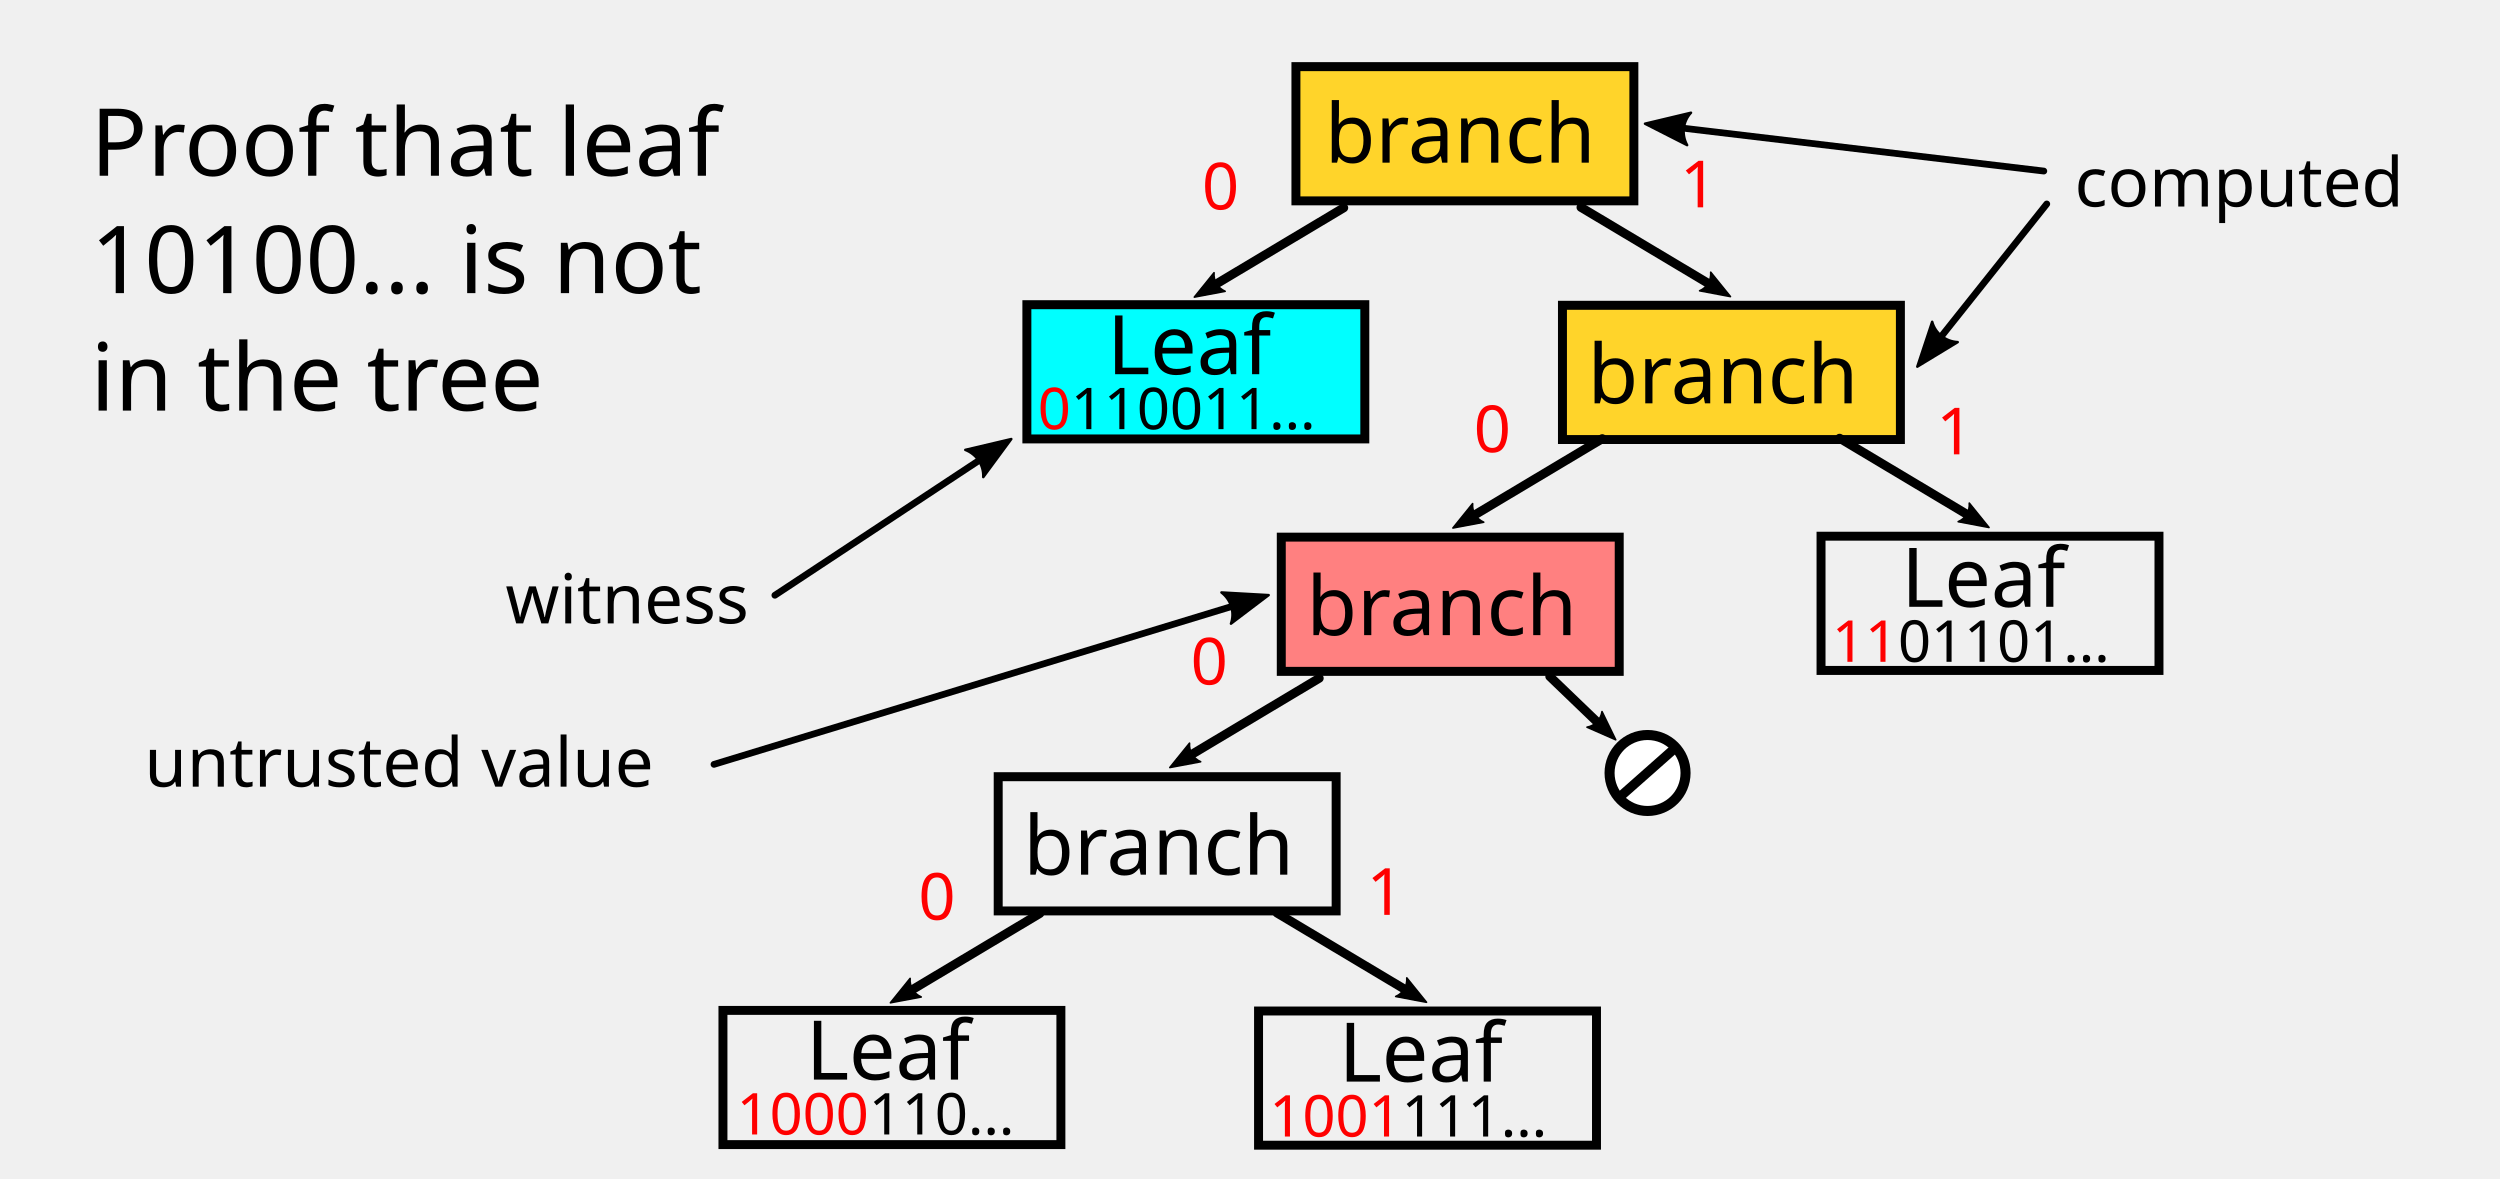
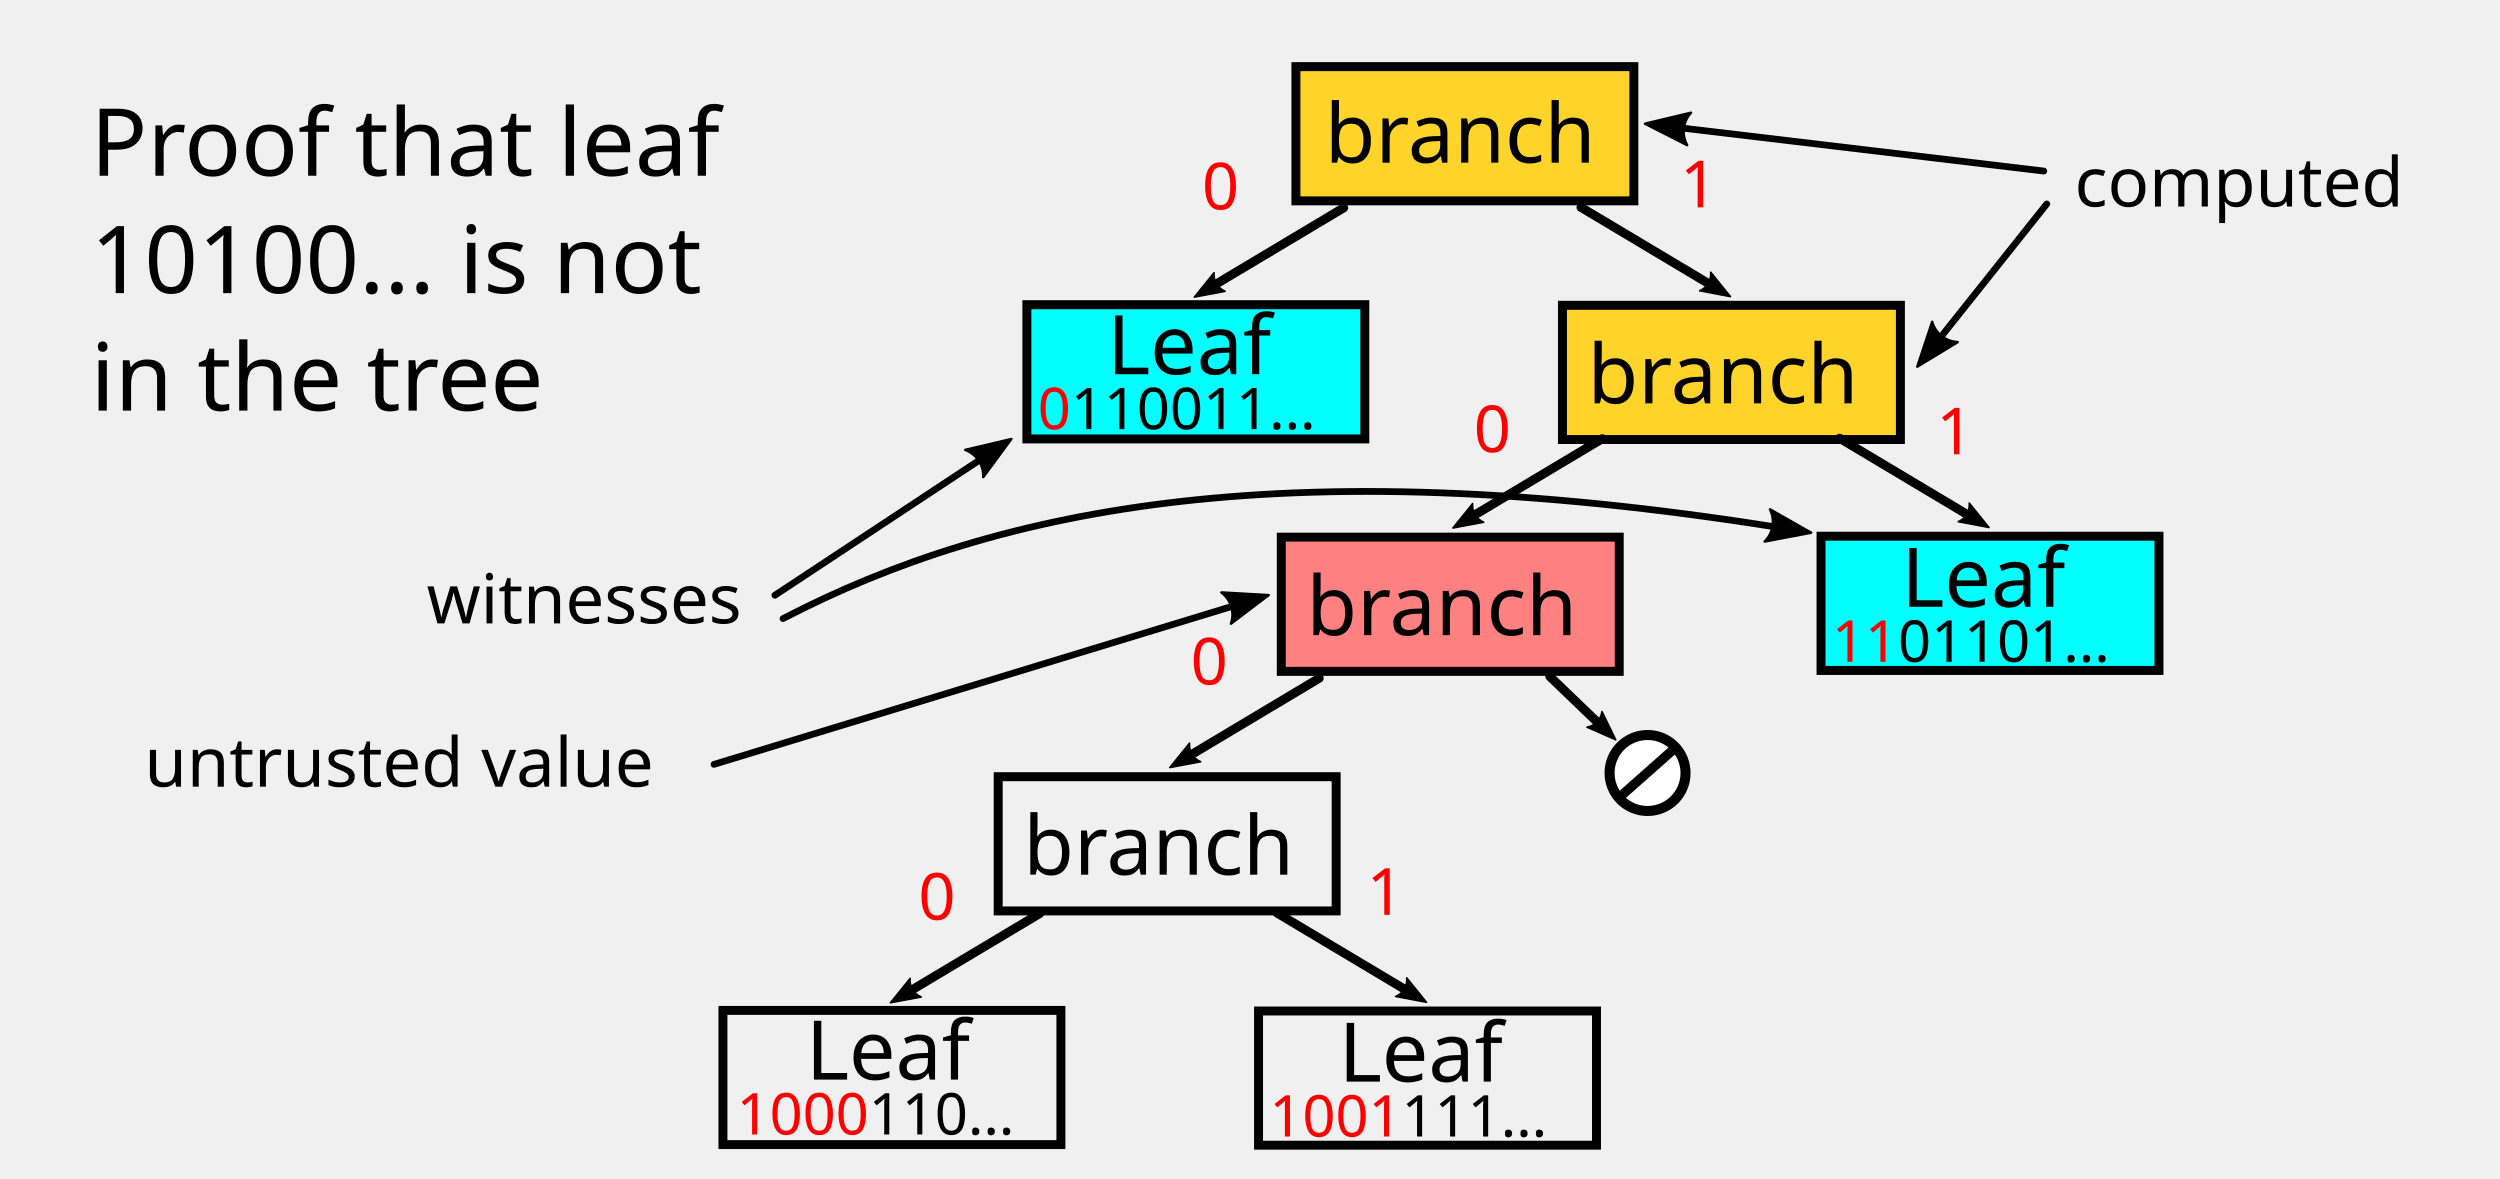
<svg xmlns="http://www.w3.org/2000/svg" width="184.751mm" height="87.079mm" viewBox="0 0 184.751 87.079" version="1.1" id="svg1738">
  <defs id="defs1732">
    <marker style="overflow:visible" id="marker37596" refX="0" refY="0" orient="auto">
      <path transform="matrix(-0.3,0,0,-0.3,0.69,0)" d="M 8.719,4.034 -2.207,0.016 8.719,-4.002 c -1.745,2.372 -1.735,5.617 -6e-7,8.035 z" style="fill:#000000;fill-opacity:1;fill-rule:evenodd;stroke:#000000;stroke-width:0.625;stroke-linejoin:round;stroke-opacity:1" id="path37594" />
    </marker>
    <marker style="overflow:visible" id="marker4474" refX="0" refY="0" orient="auto">
      <path transform="matrix(-0.3,0,0,-0.3,0.69,0)" d="M 8.719,4.034 -2.207,0.016 8.719,-4.002 c -1.745,2.372 -1.735,5.617 -6e-7,8.035 z" style="fill:#000000;fill-opacity:1;fill-rule:evenodd;stroke:#000000;stroke-width:0.625;stroke-linejoin:round;stroke-opacity:1" id="path4472" />
    </marker>
    <marker orient="auto" refY="0" refX="0" id="Arrow2Mend" style="overflow:visible">
      <path id="path4151" style="fill:#000000;fill-opacity:1;fill-rule:evenodd;stroke:#000000;stroke-width:0.625;stroke-linejoin:round;stroke-opacity:1" d="M 8.719,4.034 -2.207,0.016 8.719,-4.002 c -1.745,2.372 -1.735,5.617 -6e-7,8.035 z" transform="scale(-0.6)" />
    </marker>
    <marker orient="auto" refY="0" refX="0" id="Arrow2Send-9" style="overflow:visible">
      <path id="path909-6" style="fill:#000000;fill-opacity:1;fill-rule:evenodd;stroke:#000000;stroke-width:0.625;stroke-linejoin:round;stroke-opacity:1" d="M 8.719,4.034 -2.207,0.016 8.719,-4.002 c -1.745,2.372 -1.735,5.617 -6e-7,8.035 z" transform="matrix(-0.3,0,0,-0.3,0.69,0)" />
    </marker>
    <marker orient="auto" refY="0" refX="0" id="Arrow2Send" style="overflow:visible">
      <path id="path909" style="fill:#000000;fill-opacity:1;fill-rule:evenodd;stroke:#000000;stroke-width:0.625;stroke-linejoin:round;stroke-opacity:1" d="M 8.719,4.034 -2.207,0.016 8.719,-4.002 c -1.745,2.372 -1.735,5.617 -6e-7,8.035 z" transform="matrix(-0.3,0,0,-0.3,0.69,0)" />
    </marker>
    <marker orient="auto" refY="0" refX="0" id="Arrow2Send-9-7" style="overflow:visible">
      <path id="path909-6-6" style="fill:#000000;fill-opacity:1;fill-rule:evenodd;stroke:#000000;stroke-width:0.625;stroke-linejoin:round;stroke-opacity:1" d="M 8.719,4.034 -2.207,0.016 8.719,-4.002 c -1.745,2.372 -1.735,5.617 -6e-7,8.035 z" transform="matrix(-0.3,0,0,-0.3,0.69,0)" />
    </marker>
    <marker orient="auto" refY="0" refX="0" id="Arrow2Send-8" style="overflow:visible">
      <path id="path909-2" style="fill:#000000;fill-opacity:1;fill-rule:evenodd;stroke:#000000;stroke-width:0.625;stroke-linejoin:round;stroke-opacity:1" d="M 8.719,4.034 -2.207,0.016 8.719,-4.002 c -1.745,2.372 -1.735,5.617 -6e-7,8.035 z" transform="matrix(-0.3,0,0,-0.3,0.69,0)" />
    </marker>
    <marker orient="auto" refY="0" refX="0" id="Arrow2Send-9-7-8" style="overflow:visible">
      <path id="path909-6-6-5" style="fill:#000000;fill-opacity:1;fill-rule:evenodd;stroke:#000000;stroke-width:0.625;stroke-linejoin:round;stroke-opacity:1" d="M 8.719,4.034 -2.207,0.016 8.719,-4.002 c -1.745,2.372 -1.735,5.617 -6e-7,8.035 z" transform="matrix(-0.3,0,0,-0.3,0.69,0)" />
    </marker>
    <marker orient="auto" refY="0" refX="0" id="Arrow2Send-8-5" style="overflow:visible">
      <path id="path909-2-0" style="fill:#000000;fill-opacity:1;fill-rule:evenodd;stroke:#000000;stroke-width:0.625;stroke-linejoin:round;stroke-opacity:1" d="M 8.719,4.034 -2.207,0.016 8.719,-4.002 c -1.745,2.372 -1.735,5.617 -6e-7,8.035 z" transform="matrix(-0.3,0,0,-0.3,0.69,0)" />
    </marker>
    <marker orient="auto" refY="0" refX="0" id="Arrow2Send-9-1" style="overflow:visible">
      <path id="path909-6-2" style="fill:#000000;fill-opacity:1;fill-rule:evenodd;stroke:#000000;stroke-width:0.625;stroke-linejoin:round;stroke-opacity:1" d="M 8.719,4.034 -2.207,0.016 8.719,-4.002 c -1.745,2.372 -1.735,5.617 -6e-7,8.035 z" transform="matrix(-0.3,0,0,-0.3,0.69,0)" />
    </marker>
    <marker orient="auto" refY="0" refX="0" id="Arrow2Send-6" style="overflow:visible">
      <path id="path909-4" style="fill:#000000;fill-opacity:1;fill-rule:evenodd;stroke:#000000;stroke-width:0.625;stroke-linejoin:round;stroke-opacity:1" d="M 8.719,4.034 -2.207,0.016 8.719,-4.002 c -1.745,2.372 -1.735,5.617 -6e-7,8.035 z" transform="matrix(-0.3,0,0,-0.3,0.69,0)" />
    </marker>
    <marker orient="auto" refY="0" refX="0" id="Arrow2Send-9-7-8-7" style="overflow:visible">
      <path id="path909-6-6-5-0" style="fill:#000000;fill-opacity:1;fill-rule:evenodd;stroke:#000000;stroke-width:0.625;stroke-linejoin:round;stroke-opacity:1" d="M 8.719,4.034 -2.207,0.016 8.719,-4.002 c -1.745,2.372 -1.735,5.617 -6e-7,8.035 z" transform="matrix(-0.3,0,0,-0.3,0.69,0)" />
    </marker>
    <marker orient="auto" refY="0" refX="0" id="Arrow2Send-8-5-6" style="overflow:visible">
      <path id="path909-2-0-0" style="fill:#000000;fill-opacity:1;fill-rule:evenodd;stroke:#000000;stroke-width:0.625;stroke-linejoin:round;stroke-opacity:1" d="M 8.719,4.034 -2.207,0.016 8.719,-4.002 c -1.745,2.372 -1.735,5.617 -6e-7,8.035 z" transform="matrix(-0.3,0,0,-0.3,0.69,0)" />
    </marker>
    <marker orient="auto" refY="0" refX="0" id="Arrow2Send-8-5-9" style="overflow:visible">
      <path id="path909-2-0-1" style="fill:#000000;fill-opacity:1;fill-rule:evenodd;stroke:#000000;stroke-width:0.625;stroke-linejoin:round;stroke-opacity:1" d="M 8.719,4.034 -2.207,0.016 8.719,-4.002 c -1.745,2.372 -1.735,5.617 -6e-7,8.035 z" transform="matrix(-0.3,0,0,-0.3,0.69,0)" />
    </marker>
    <marker orient="auto" refY="0" refX="0" id="Arrow2Send-8-5-9-7" style="overflow:visible">
      <path id="path909-2-0-1-1" style="fill:#000000;fill-opacity:1;fill-rule:evenodd;stroke:#000000;stroke-width:0.625;stroke-linejoin:round;stroke-opacity:1" d="M 8.719,4.034 -2.207,0.016 8.719,-4.002 c -1.745,2.372 -1.735,5.617 -6e-7,8.035 z" transform="matrix(-0.3,0,0,-0.3,0.69,0)" />
    </marker>
    <marker orient="auto" refY="0" refX="0" id="Arrow2Mend-7" style="overflow:visible">
      <path id="path4151-9" style="fill:#000000;fill-opacity:1;fill-rule:evenodd;stroke:#000000;stroke-width:0.625;stroke-linejoin:round;stroke-opacity:1" d="M 8.719,4.034 -2.207,0.016 8.719,-4.002 c -1.745,2.372 -1.735,5.617 -6e-7,8.035 z" transform="scale(-0.6)" />
    </marker>
    <marker orient="auto" refY="0" refX="0" id="Arrow2Mend-4" style="overflow:visible">
      <path id="path4151-5" style="fill:#000000;fill-opacity:1;fill-rule:evenodd;stroke:#000000;stroke-width:0.625;stroke-linejoin:round;stroke-opacity:1" d="M 8.719,4.034 -2.207,0.016 8.719,-4.002 c -1.745,2.372 -1.735,5.617 -6e-7,8.035 z" transform="scale(-0.6)" />
    </marker>
    <marker orient="auto" refY="0" refX="0" id="Arrow2Mend-4-4" style="overflow:visible">
      <path id="path4151-5-2" style="fill:#000000;fill-opacity:1;fill-rule:evenodd;stroke:#000000;stroke-width:0.625;stroke-linejoin:round;stroke-opacity:1" d="M 8.719,4.034 -2.207,0.016 8.719,-4.002 c -1.745,2.372 -1.735,5.617 -6e-7,8.035 z" transform="scale(-0.6)" />
    </marker>
+     <marker orient="auto" refY="0" refX="0" id="Arrow2Mend-75" style="overflow:visible">
+       <path id="path4151-8" style="fill:#000000;fill-opacity:1;fill-rule:evenodd;stroke:#000000;stroke-width:0.625;stroke-linejoin:round;stroke-opacity:1" d="M 8.719,4.034 -2.207,0.016 8.719,-4.002 c -1.745,2.372 -1.735,5.617 -6e-7,8.035 z" transform="scale(-0.6)" />
+     </marker>
  </defs>
  <g id="layer1" transform="translate(-45.2887,-25.87556)">
    <rect style="fill:#ffd42a;fill-opacity:1;stroke:#000000;stroke-width:0.663;stroke-linecap:round;stroke-linejoin:miter;stroke-miterlimit:4;stroke-dasharray:none;stroke-dashoffset:0;stroke-opacity:1" id="rect823-85" width="24.974" height="9.919" x="141.058" y="30.8" />
    <text xml:space="preserve" style="font-style:normal;font-weight:normal;font-size:6.091px;line-height:1.25;font-family:sans-serif;letter-spacing:0px;word-spacing:0px;fill:#000000;fill-opacity:1;stroke:none;stroke-width:0.152" x="143.192" y="37.893" id="text821-6">
      <tspan id="tspan819-2" x="143.192" y="37.893" style="stroke-width:0.152">branch</tspan>
    </text>
    <rect style="fill:#00ffff;fill-opacity:1;stroke:#000000;stroke-width:0.663;stroke-linecap:round;stroke-linejoin:miter;stroke-miterlimit:4;stroke-dasharray:none;stroke-dashoffset:0;stroke-opacity:1" id="rect823-7-5" width="24.974" height="9.919" x="121.175" y="48.394" />
    <rect style="fill:#ffd42a;fill-opacity:1;stroke:#000000;stroke-width:0.663;stroke-linecap:round;stroke-linejoin:miter;stroke-miterlimit:4;stroke-dasharray:none;stroke-dashoffset:0;stroke-opacity:1" id="rect823-8-2" width="24.974" height="9.919" x="160.755" y="48.438" />
    <path style="fill:none;fill-opacity:1;stroke:#000000;stroke-width:0.663;stroke-linecap:round;stroke-linejoin:miter;stroke-miterlimit:4;stroke-dasharray:none;stroke-dashoffset:0;stroke-opacity:1;marker-end:url(#Arrow2Send-6)" d="m 144.589,41.232 -10.27,6.137" id="path874-6" />
    <path style="fill:none;fill-opacity:1;stroke:#000000;stroke-width:0.663;stroke-linecap:round;stroke-linejoin:miter;stroke-miterlimit:4;stroke-dasharray:none;stroke-dashoffset:0;stroke-opacity:1;marker-end:url(#Arrow2Send-9-1)" d="m 162.126,41.199 10.27,6.137" id="path874-1-9" />
    <text xml:space="preserve" style="font-style:normal;font-weight:normal;font-size:6.091px;line-height:1.25;font-family:sans-serif;letter-spacing:0px;word-spacing:0px;fill:#000000;fill-opacity:1;stroke:none;stroke-width:0.152" x="162.614" y="55.68" id="text821-1-1">
      <tspan id="tspan819-9-3" x="162.614" y="55.68" style="stroke-width:0.152">branch</tspan>
    </text>
-     <rect style="fill:none;fill-opacity:1;stroke:#000000;stroke-width:0.663;stroke-linecap:round;stroke-linejoin:miter;stroke-miterlimit:4;stroke-dasharray:none;stroke-dashoffset:0;stroke-opacity:1" id="rect823-8-3-1" width="24.974" height="9.919" x="179.864" y="65.501" />
+     <rect style="fill:#00ffff;fill-opacity:1;stroke:#000000;stroke-width:0.663;stroke-linecap:round;stroke-linejoin:miter;stroke-miterlimit:4;stroke-dasharray:none;stroke-dashoffset:0;stroke-opacity:1" id="rect823-8-3-1" width="24.974" height="9.919" x="179.864" y="65.501" />
    <path style="fill:none;fill-opacity:1;stroke:#000000;stroke-width:0.663;stroke-linecap:round;stroke-linejoin:miter;stroke-miterlimit:4;stroke-dasharray:none;stroke-dashoffset:0;stroke-opacity:1;marker-end:url(#Arrow2Send-8-5)" d="M 163.697,58.295 153.428,64.432" id="path874-3-5" />
    <path style="fill:none;fill-opacity:1;stroke:#000000;stroke-width:0.663;stroke-linecap:round;stroke-linejoin:miter;stroke-miterlimit:4;stroke-dasharray:none;stroke-dashoffset:0;stroke-opacity:1;marker-end:url(#Arrow2Send-9-7-8)" d="m 181.235,58.262 10.27,6.137" id="path874-1-6-2" />
    <text xml:space="preserve" style="font-style:normal;font-weight:normal;font-size:6.091px;line-height:1.25;font-family:sans-serif;letter-spacing:0px;word-spacing:0px;fill:#000000;fill-opacity:1;stroke:none;stroke-width:0.152" x="185.788" y="70.719" id="text821-0-5-6">
      <tspan id="tspan819-4-1-94" x="185.788" y="70.719" style="stroke-width:0.152">Leaf</tspan>
    </text>
    <text xml:space="preserve" style="font-style:normal;font-weight:normal;font-size:4.268px;line-height:1.25;font-family:sans-serif;letter-spacing:0px;word-spacing:0px;fill:#ff0000;fill-opacity:1;stroke:none;stroke-width:0.107" x="180.671" y="74.781" id="text3644-4">
      <tspan id="tspan3642-6" x="180.671" y="74.781" style="fill:#ff0000;stroke-width:0.107">11<tspan style="fill:#000000;stroke-width:0.107" id="tspan3646-0">01101...</tspan>
      </tspan>
    </text>
    <text xml:space="preserve" style="font-style:normal;font-weight:normal;font-size:6.091px;line-height:1.25;font-family:sans-serif;letter-spacing:0px;word-spacing:0px;fill:#000000;fill-opacity:1;stroke:none;stroke-width:0.152" x="127.103" y="53.529" id="text821-0-5-2-0-0">
      <tspan id="tspan819-4-1-9-9-0" x="127.103" y="53.529" style="stroke-width:0.152">Leaf</tspan>
    </text>
    <text xml:space="preserve" style="font-style:normal;font-weight:normal;font-size:4.268px;line-height:1.25;font-family:sans-serif;letter-spacing:0px;word-spacing:0px;fill:#ff0000;fill-opacity:1;stroke:none;stroke-width:0.107" x="121.986" y="57.59" id="text3644-7-2-2">
      <tspan id="tspan3642-3-3-2" x="121.986" y="57.59" style="fill:#ff0000;stroke-width:0.107">0<tspan style="fill:#000000;stroke-width:0.107" id="tspan3646-8-1-6">110011...</tspan>
      </tspan>
    </text>
    <text xml:space="preserve" style="font-style:normal;font-weight:normal;font-size:4.807px;line-height:1.25;font-family:sans-serif;letter-spacing:0px;word-spacing:0px;fill:#ff0000;fill-opacity:1;stroke:none;stroke-width:0.12" x="169.449" y="41.194" id="text1481-3-9">
      <tspan id="tspan1479-7-0" x="169.449" y="41.194" style="fill:#ff0000;stroke-width:0.12">1</tspan>
    </text>
    <text xml:space="preserve" style="font-style:normal;font-weight:normal;font-size:4.807px;line-height:1.25;font-family:sans-serif;letter-spacing:0px;word-spacing:0px;fill:#ff0000;fill-opacity:1;stroke:none;stroke-width:0.12" x="188.386" y="59.457" id="text1481-3-8-3">
      <tspan id="tspan1479-7-7-5" x="188.386" y="59.457" style="fill:#ff0000;stroke-width:0.12">1</tspan>
    </text>
    <text xml:space="preserve" style="font-style:normal;font-weight:normal;font-size:4.807px;line-height:1.25;font-family:sans-serif;letter-spacing:0px;word-spacing:0px;fill:#ff0000;fill-opacity:1;stroke:none;stroke-width:0.12" x="154.198" y="59.287" id="text1481-3-4-5">
      <tspan id="tspan1479-7-1-8" x="154.198" y="59.287" style="fill:#ff0000;stroke-width:0.12">0</tspan>
    </text>
    <text xml:space="preserve" style="font-style:normal;font-weight:normal;font-size:4.807px;line-height:1.25;font-family:sans-serif;letter-spacing:0px;word-spacing:0px;fill:#ff0000;fill-opacity:1;stroke:none;stroke-width:0.12" x="134.114" y="41.35" id="text1481-3-4-6-7">
      <tspan id="tspan1479-7-1-3-1" x="134.114" y="41.35" style="fill:#ff0000;stroke-width:0.12">0</tspan>
    </text>
    <rect style="fill:#ff8080;fill-opacity:1;stroke:#000000;stroke-width:0.663;stroke-linecap:round;stroke-linejoin:miter;stroke-miterlimit:4;stroke-dasharray:none;stroke-dashoffset:0;stroke-opacity:1" id="rect823-8-2-4" width="24.974" height="9.919" x="139.976" y="65.571" />
    <text xml:space="preserve" style="font-style:normal;font-weight:normal;font-size:6.091px;line-height:1.25;font-family:sans-serif;letter-spacing:0px;word-spacing:0px;fill:#000000;fill-opacity:1;stroke:none;stroke-width:0.152" x="141.835" y="72.813" id="text821-1-1-1">
      <tspan id="tspan819-9-3-3" x="141.835" y="72.813" style="stroke-width:0.152">branch</tspan>
    </text>
    <rect style="fill:none;fill-opacity:1;stroke:#000000;stroke-width:0.663;stroke-linecap:round;stroke-linejoin:miter;stroke-miterlimit:4;stroke-dasharray:none;stroke-dashoffset:0;stroke-opacity:1" id="rect823-7-0-3-0" width="24.974" height="9.919" x="98.715" y="100.544" />
    <rect style="fill:none;fill-opacity:1;stroke:#000000;stroke-width:0.663;stroke-linecap:round;stroke-linejoin:miter;stroke-miterlimit:4;stroke-dasharray:none;stroke-dashoffset:0;stroke-opacity:1" id="rect823-8-3-1-2" width="24.974" height="9.919" x="138.296" y="100.588" />
    <path style="fill:none;fill-opacity:1;stroke:#000000;stroke-width:0.663;stroke-linecap:round;stroke-linejoin:miter;stroke-miterlimit:4;stroke-dasharray:none;stroke-dashoffset:0;stroke-opacity:1;marker-end:url(#Arrow2Send-8-5-6)" d="m 122.129,93.382 -10.27,6.137" id="path874-3-5-9" />
    <path style="fill:none;fill-opacity:1;stroke:#000000;stroke-width:0.663;stroke-linecap:round;stroke-linejoin:miter;stroke-miterlimit:4;stroke-dasharray:none;stroke-dashoffset:0;stroke-opacity:1;marker-end:url(#Arrow2Send-9-7-8-7)" d="m 139.666,93.349 10.27,6.137" id="path874-1-6-2-6" />
    <text xml:space="preserve" style="font-style:normal;font-weight:normal;font-size:6.091px;line-height:1.25;font-family:sans-serif;letter-spacing:0px;word-spacing:0px;fill:#000000;fill-opacity:1;stroke:none;stroke-width:0.152" x="144.22" y="105.807" id="text821-0-5-6-0">
      <tspan id="tspan819-4-1-94-9" x="144.22" y="105.807" style="stroke-width:0.152">Leaf</tspan>
    </text>
    <text xml:space="preserve" style="font-style:normal;font-weight:normal;font-size:4.268px;line-height:1.25;font-family:sans-serif;letter-spacing:0px;word-spacing:0px;fill:#ff0000;fill-opacity:1;stroke:none;stroke-width:0.107" x="139.103" y="109.868" id="text3644-4-3">
      <tspan id="tspan3642-6-5" x="139.103" y="109.868" style="fill:#ff0000;stroke-width:0.107">1001<tspan style="fill:#000000;stroke-width:0.107" id="tspan3646-0-4">111...</tspan>
      </tspan>
    </text>
    <text xml:space="preserve" style="font-style:normal;font-weight:normal;font-size:6.091px;line-height:1.25;font-family:sans-serif;letter-spacing:0px;word-spacing:0px;fill:#000000;fill-opacity:1;stroke:none;stroke-width:0.152" x="104.844" y="105.654" id="text821-0-5-2-7-3">
      <tspan id="tspan819-4-1-9-4-6" x="104.844" y="105.654" style="stroke-width:0.152">Leaf</tspan>
    </text>
    <text xml:space="preserve" style="font-style:normal;font-weight:normal;font-size:4.268px;line-height:1.25;font-family:sans-serif;letter-spacing:0px;word-spacing:0px;fill:#ff0000;fill-opacity:1;stroke:none;stroke-width:0.107" x="99.727" y="109.716" id="text3644-7-3-4">
      <tspan id="tspan3642-3-7-3" x="99.727" y="109.716" style="fill:#ff0000;stroke-width:0.107">1000<tspan style="fill:#000000;stroke-width:0.107" id="tspan3646-8-9-1">110...</tspan>
      </tspan>
    </text>
    <text xml:space="preserve" style="font-style:normal;font-weight:normal;font-size:4.807px;line-height:1.25;font-family:sans-serif;letter-spacing:0px;word-spacing:0px;fill:#ff0000;fill-opacity:1;stroke:none;stroke-width:0.12" x="146.288" y="93.486" id="text1481-3-8-3-9">
      <tspan id="tspan1479-7-7-5-1" x="146.288" y="93.486" style="fill:#ff0000;stroke-width:0.12">1</tspan>
    </text>
    <text xml:space="preserve" style="font-style:normal;font-weight:normal;font-size:4.807px;line-height:1.25;font-family:sans-serif;letter-spacing:0px;word-spacing:0px;fill:#ff0000;fill-opacity:1;stroke:none;stroke-width:0.12" x="113.158" y="93.845" id="text1481-3-4-5-0">
      <tspan id="tspan1479-7-1-8-9" x="113.158" y="93.845" style="fill:#ff0000;stroke-width:0.12">0</tspan>
    </text>
    <path style="fill:none;fill-opacity:1;stroke:#000000;stroke-width:0.663;stroke-linecap:round;stroke-linejoin:miter;stroke-miterlimit:4;stroke-dasharray:none;stroke-dashoffset:0;stroke-opacity:1;marker-end:url(#Arrow2Send-8-5-9)" d="m 142.778,75.997 -10.27,6.137" id="path874-3-5-7" />
    <text xml:space="preserve" style="font-style:normal;font-weight:normal;font-size:4.807px;line-height:1.25;font-family:sans-serif;letter-spacing:0px;word-spacing:0px;fill:#ff0000;fill-opacity:1;stroke:none;stroke-width:0.12" x="133.278" y="76.461" id="text1481-3-4-5-7">
      <tspan id="tspan1479-7-1-8-4" x="133.278" y="76.461" style="fill:#ff0000;stroke-width:0.12">0</tspan>
    </text>
    <rect style="fill:none;fill-opacity:1;stroke:#000000;stroke-width:0.663;stroke-linecap:round;stroke-linejoin:miter;stroke-miterlimit:4;stroke-dasharray:none;stroke-dashoffset:0;stroke-opacity:1" id="rect823-8-2-4-1" width="24.974" height="9.919" x="119.056" y="83.274" />
    <text xml:space="preserve" style="font-style:normal;font-weight:normal;font-size:6.091px;line-height:1.25;font-family:sans-serif;letter-spacing:0px;word-spacing:0px;fill:#000000;fill-opacity:1;stroke:none;stroke-width:0.152" x="120.915" y="90.516" id="text821-1-1-1-1">
      <tspan id="tspan819-9-3-3-9" x="120.915" y="90.516" style="stroke-width:0.152">branch</tspan>
    </text>
    <path style="fill:none;fill-opacity:1;stroke:#000000;stroke-width:0.663;stroke-linecap:round;stroke-linejoin:miter;stroke-miterlimit:4;stroke-dasharray:none;stroke-dashoffset:0;stroke-opacity:1;marker-end:url(#Arrow2Send-8-5-9-7)" d="m 159.82,75.868 4.222,4.058" id="path874-3-5-7-5" />
    <circle style="fill:#ffffff;fill-opacity:1;stroke:#000000;stroke-width:0.743;stroke-linecap:round;stroke-linejoin:miter;stroke-miterlimit:4;stroke-dasharray:none;stroke-dashoffset:0;stroke-opacity:1" id="path37536" cx="167.044" cy="83" r="2.808" />
    <path style="fill:#ffffff;fill-opacity:1;stroke:#000000;stroke-width:0.702;stroke-linecap:round;stroke-linejoin:miter;stroke-miterlimit:4;stroke-dasharray:none;stroke-dashoffset:0;stroke-opacity:1" d="m 169.068,81.165 -4.095,3.623" id="path37538" />
    <text xml:space="preserve" style="font-style:normal;font-weight:normal;font-size:6.942px;line-height:1.25;font-family:sans-serif;letter-spacing:0px;word-spacing:0px;fill:#000000;fill-opacity:1;stroke:none;stroke-width:0.174" x="51.982" y="38.864" id="text37542">
      <tspan x="51.982" y="38.864" style="stroke-width:0.174" id="tspan37544">Proof that leaf</tspan>
      <tspan x="51.982" y="47.541" style="stroke-width:0.174" id="tspan37546">10100... is not</tspan>
      <tspan x="51.982" y="56.218" style="stroke-width:0.174" id="tspan37554">in the tree</tspan>
    </text>
    <text xml:space="preserve" style="font-style:normal;font-weight:normal;font-size:5.073px;line-height:1.25;font-family:sans-serif;letter-spacing:0px;word-spacing:0px;fill:#000000;fill-opacity:1;stroke:none;stroke-width:0.127" x="55.962" y="84.011" id="text37558">
      <tspan id="tspan37556" x="55.962" y="84.011" style="stroke-width:0.127">untrusted value</tspan>
    </text>
-     <text xml:space="preserve" style="font-style:normal;font-weight:normal;font-size:5.073px;line-height:1.25;font-family:sans-serif;letter-spacing:0px;word-spacing:0px;fill:#000000;fill-opacity:1;stroke:none;stroke-width:0.127" x="82.637" y="71.946" id="text37558-2">
-       <tspan id="tspan37556-7" x="82.637" y="71.946" style="stroke-width:0.127">witness</tspan>
+     <text xml:space="preserve" style="font-style:normal;font-weight:normal;font-size:5.073px;line-height:1.25;font-family:sans-serif;letter-spacing:0px;word-spacing:0px;fill:#000000;fill-opacity:1;stroke:none;stroke-width:0.127" x="76.816" y="71.946" id="text37558-2">
+       <tspan id="tspan37556-7" x="76.816" y="71.946" style="stroke-width:0.127">witnesses</tspan>
    </text>
    <text xml:space="preserve" style="font-style:normal;font-weight:normal;font-size:5.073px;line-height:1.25;font-family:sans-serif;letter-spacing:0px;word-spacing:0px;fill:#000000;fill-opacity:1;stroke:none;stroke-width:0.127" x="198.6" y="41.141" id="text37558-9">
      <tspan id="tspan37556-8" x="198.6" y="41.141" style="stroke-width:0.127">computed</tspan>
    </text>
    <path style="fill:#000000;fill-opacity:1;stroke:#000000;stroke-width:0.5;stroke-linecap:round;stroke-linejoin:miter;stroke-miterlimit:4;stroke-dasharray:none;stroke-dashoffset:0;stroke-opacity:1;marker-end:url(#Arrow2Mend)" d="M 102.552,69.866 119.474,58.69" id="path37586" />
    <path style="fill:#000000;fill-opacity:1;stroke:#000000;stroke-width:0.5;stroke-linecap:round;stroke-linejoin:miter;stroke-miterlimit:4;stroke-dasharray:none;stroke-dashoffset:0;stroke-opacity:1;marker-end:url(#Arrow2Mend-7)" d="M 98.053,82.362 138.41,70.053" id="path37586-7" />
    <path style="fill:#000000;fill-opacity:1;stroke:#000000;stroke-width:0.5;stroke-linecap:round;stroke-linejoin:miter;stroke-miterlimit:4;stroke-dasharray:none;stroke-dashoffset:0;stroke-opacity:1;marker-end:url(#Arrow2Mend-4)" d="M 196.327,38.517 167.514,35.09" id="path37586-1" />
    <path style="fill:#000000;fill-opacity:1;stroke:#000000;stroke-width:0.5;stroke-linecap:round;stroke-linejoin:miter;stroke-miterlimit:4;stroke-dasharray:none;stroke-dashoffset:0;stroke-opacity:1;marker-end:url(#Arrow2Mend-4-4)" d="m 196.545,40.948 -9.158,11.503" id="path37586-1-0" />
+     <path style="fill:none;fill-opacity:1;stroke:#000000;stroke-width:0.5;stroke-linecap:round;stroke-linejoin:miter;stroke-miterlimit:4;stroke-dasharray:none;stroke-dashoffset:0;stroke-opacity:1;marker-end:url(#Arrow2Mend-75)" d="m 103.156,71.59 c 15.973,-8.31 37.783,-12.683 75.32,-6.451" id="path37586-70" />
  </g>
</svg>
